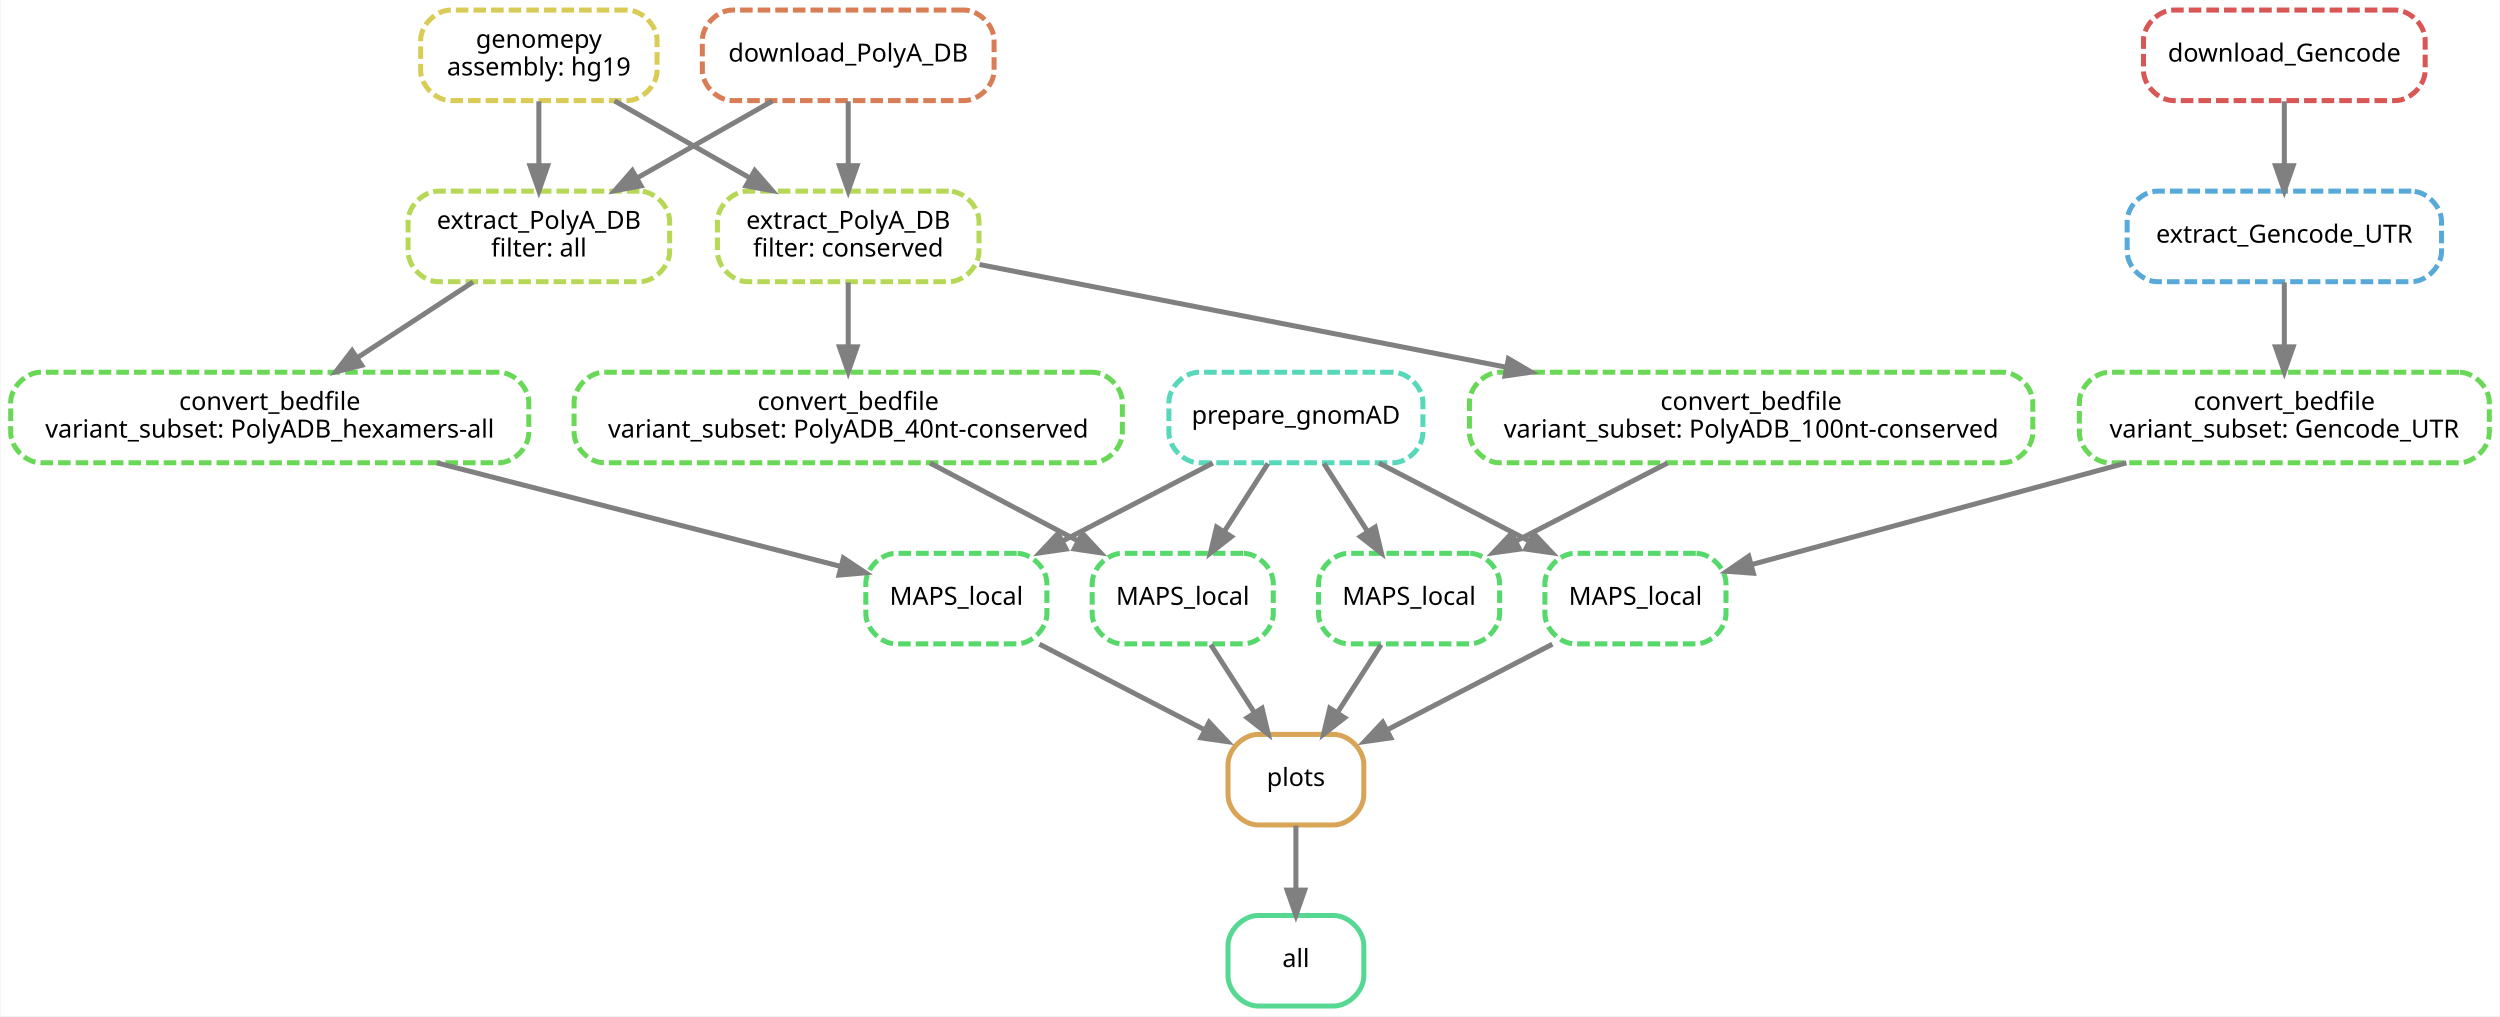
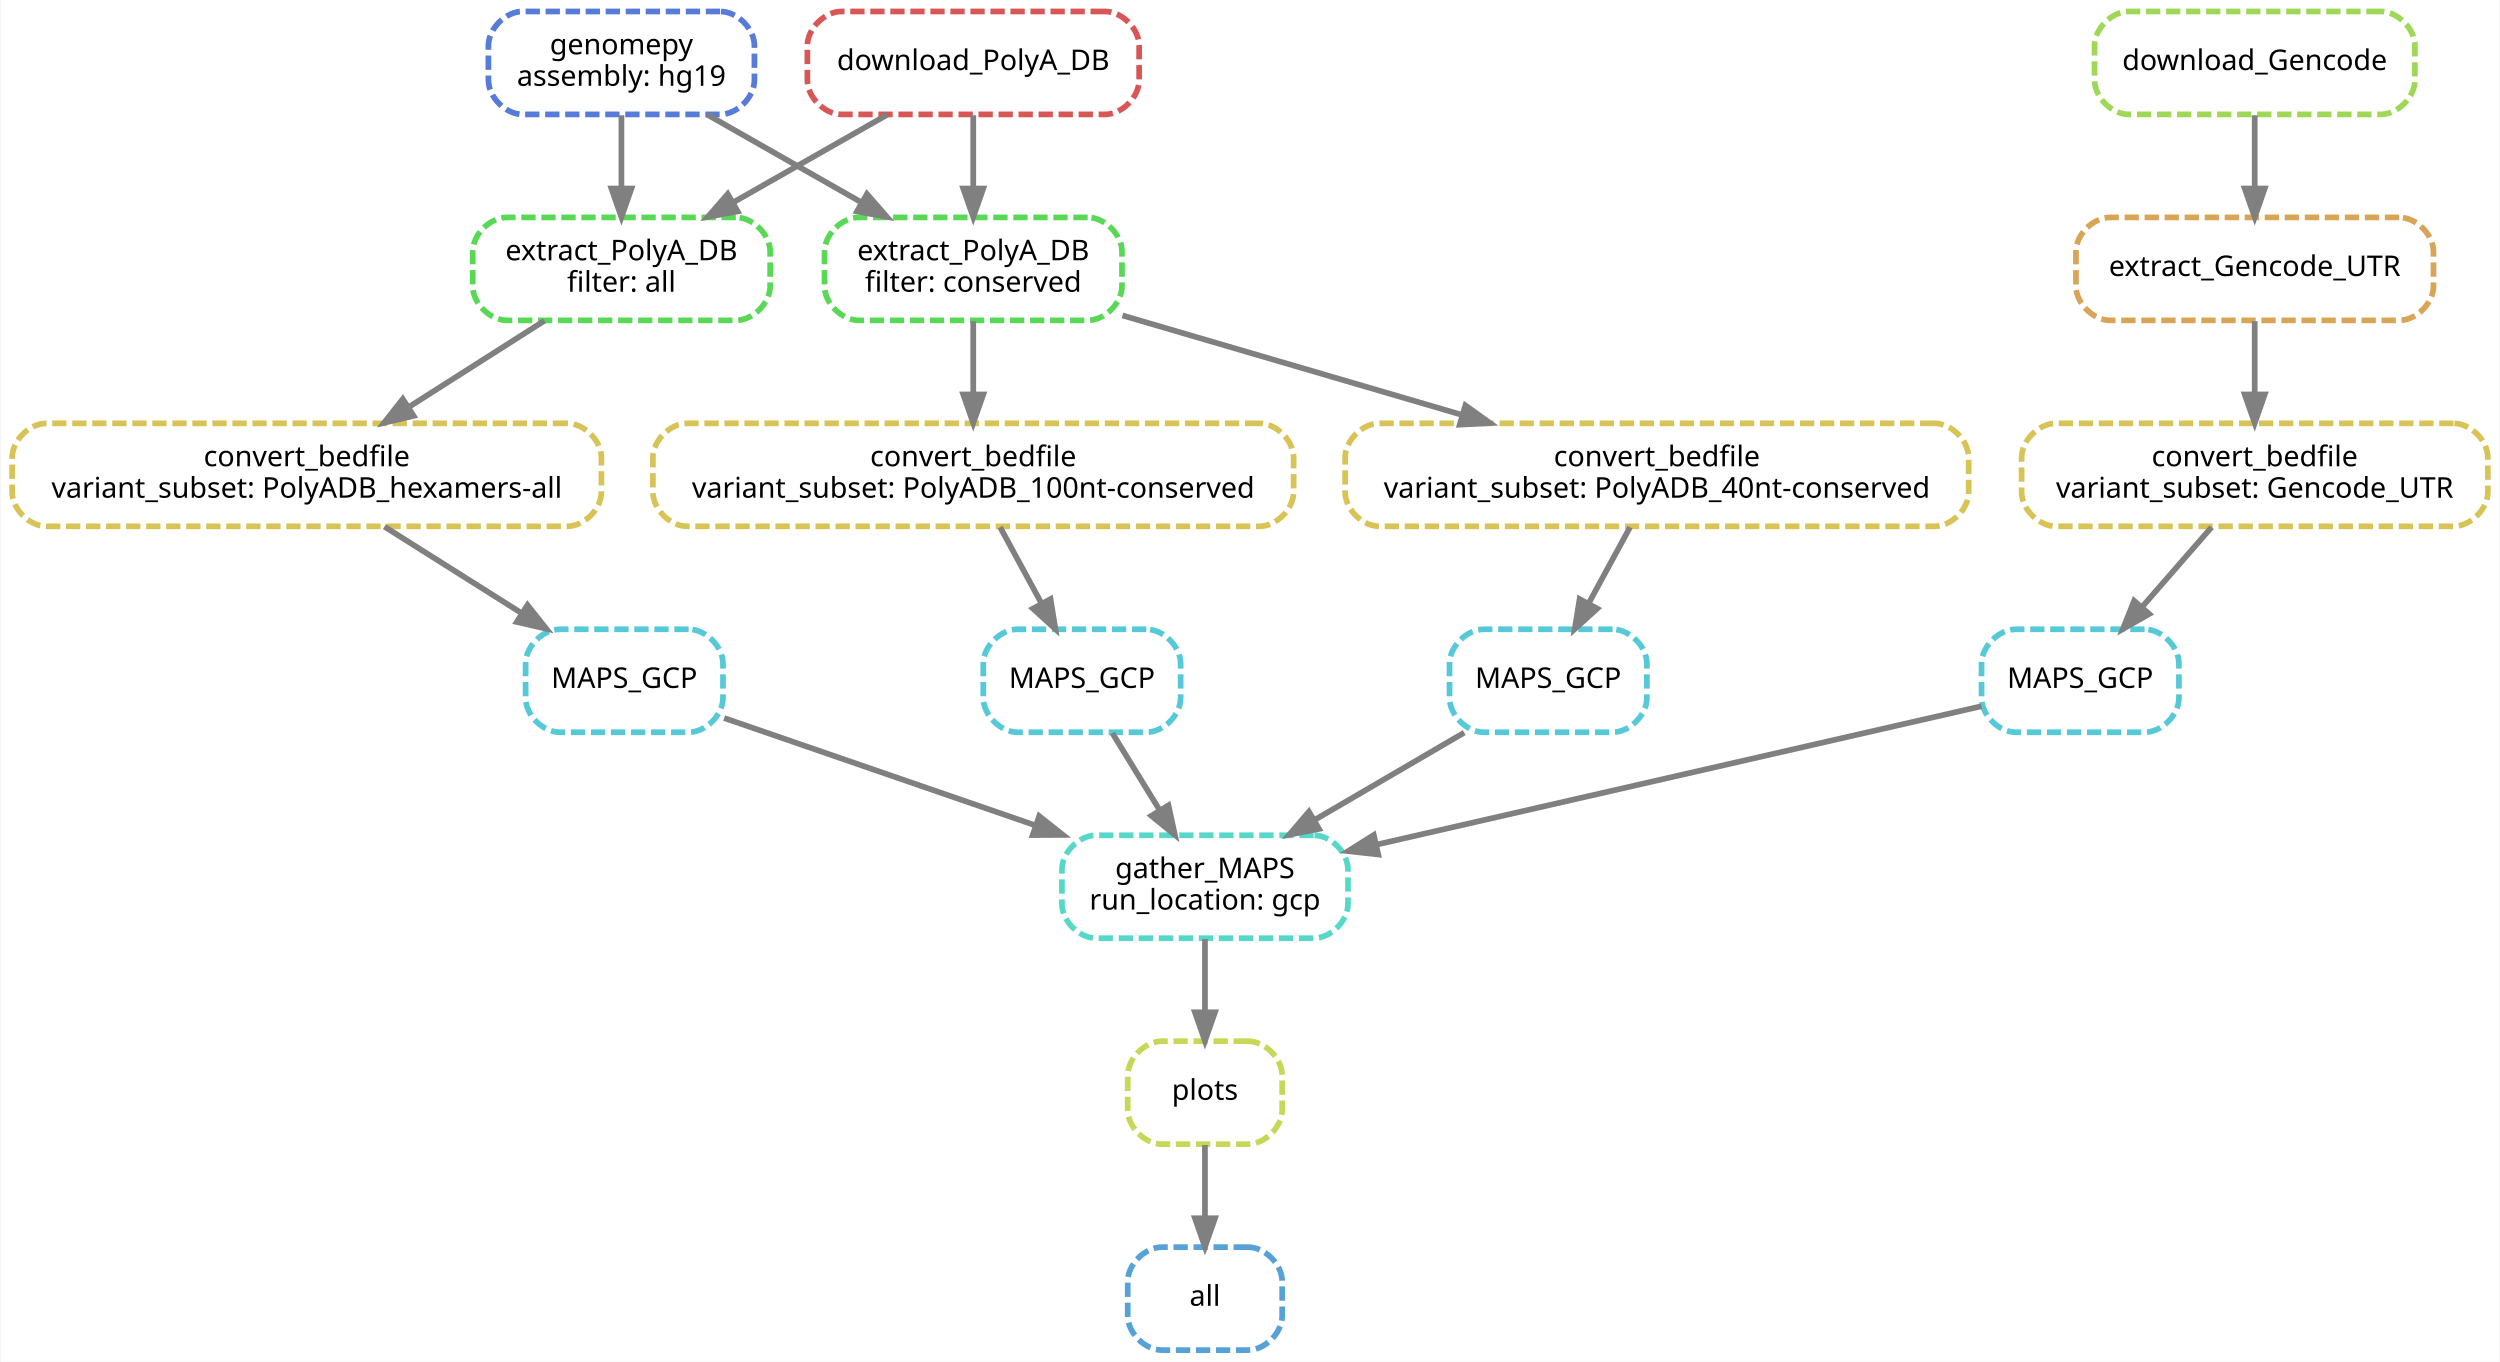
- <svg xmlns="http://www.w3.org/2000/svg" width="994pt" height="404pt" viewBox="0.00 0.00 993.50 404.00">
-   <g id="graph0" class="graph" transform="scale(1 1) rotate(0) translate(4 400)">
-     <polygon fill="white" stroke="transparent" points="-4,4 -4,-400 989.5,-400 989.5,4 -4,4" />
+ <svg xmlns="http://www.w3.org/2000/svg" width="874pt" height="476pt" viewBox="0.00 0.00 873.50 476.00">
+   <g id="graph0" class="graph" transform="scale(1 1) rotate(0) translate(4 472)">
+     <polygon fill="white" stroke="transparent" points="-4,4 -4,-472 869.5,-472 869.5,4 -4,4" />
    <g id="node1" class="node">
-       <path fill="none" stroke="#56d892" stroke-width="2" d="M526,-36C526,-36 496,-36 496,-36 490,-36 484,-30 484,-24 484,-24 484,-12 484,-12 484,-6 490,0 496,0 496,0 526,0 526,0 532,0 538,-6 538,-12 538,-12 538,-24 538,-24 538,-30 532,-36 526,-36" />
-       <text text-anchor="middle" x="511" y="-15.5" font-family="sans" font-size="10.00">all</text>
+       <path fill="none" stroke="#56a2d8" stroke-width="2" stroke-dasharray="5,2" d="M432,-36C432,-36 402,-36 402,-36 396,-36 390,-30 390,-24 390,-24 390,-12 390,-12 390,-6 396,0 402,0 402,0 432,0 432,0 438,0 444,-6 444,-12 444,-12 444,-24 444,-24 444,-30 438,-36 432,-36" />
+       <text text-anchor="middle" x="417" y="-15.5" font-family="sans" font-size="10.00">all</text>
    </g>
    <g id="node2" class="node">
-       <path fill="none" stroke="#d8a456" stroke-width="2" d="M526,-108C526,-108 496,-108 496,-108 490,-108 484,-102 484,-96 484,-96 484,-84 484,-84 484,-78 490,-72 496,-72 496,-72 526,-72 526,-72 532,-72 538,-78 538,-84 538,-84 538,-96 538,-96 538,-102 532,-108 526,-108" />
-       <text text-anchor="middle" x="511" y="-87.5" font-family="sans" font-size="10.00">plots</text>
+       <path fill="none" stroke="#c6d856" stroke-width="2" stroke-dasharray="5,2" d="M432,-108C432,-108 402,-108 402,-108 396,-108 390,-102 390,-96 390,-96 390,-84 390,-84 390,-78 396,-72 402,-72 402,-72 432,-72 432,-72 438,-72 444,-78 444,-84 444,-84 444,-96 444,-96 444,-102 438,-108 432,-108" />
+       <text text-anchor="middle" x="417" y="-87.5" font-family="sans" font-size="10.00">plots</text>
    </g>
    <g id="edge1" class="edge">
-       <path fill="none" stroke="grey" stroke-width="2" d="M511,-71.7C511,-63.98 511,-54.71 511,-46.11" />
-       <polygon fill="grey" stroke="grey" stroke-width="2" points="514.5,-46.1 511,-36.1 507.5,-46.1 514.5,-46.1" />
+       <path fill="none" stroke="grey" stroke-width="2" d="M417,-71.7C417,-63.98 417,-54.71 417,-46.11" />
+       <polygon fill="grey" stroke="grey" stroke-width="2" points="420.5,-46.1 417,-36.1 413.5,-46.1 420.5,-46.1" />
    </g>
    <g id="node3" class="node">
-       <path fill="none" stroke="#56d86b" stroke-width="2" stroke-dasharray="5,2" d="M490,-180C490,-180 442,-180 442,-180 436,-180 430,-174 430,-168 430,-168 430,-156 430,-156 430,-150 436,-144 442,-144 442,-144 490,-144 490,-144 496,-144 502,-150 502,-156 502,-156 502,-168 502,-168 502,-174 496,-180 490,-180" />
-       <text text-anchor="middle" x="466" y="-159.5" font-family="sans" font-size="10.00">MAPS_local</text>
+       <path fill="none" stroke="#56d8c9" stroke-width="2" stroke-dasharray="5,2" d="M455,-180C455,-180 379,-180 379,-180 373,-180 367,-174 367,-168 367,-168 367,-156 367,-156 367,-150 373,-144 379,-144 379,-144 455,-144 455,-144 461,-144 467,-150 467,-156 467,-156 467,-168 467,-168 467,-174 461,-180 455,-180" />
+       <text text-anchor="middle" x="417" y="-165" font-family="sans" font-size="10.00">gather_MAPS</text>
+       <text text-anchor="middle" x="417" y="-154" font-family="sans" font-size="10.00">run_location: gcp</text>
    </g>
    <g id="edge2" class="edge">
-       <path fill="none" stroke="grey" stroke-width="2" d="M477.12,-143.7C482.36,-135.56 488.7,-125.69 494.48,-116.7" />
-       <polygon fill="grey" stroke="grey" stroke-width="2" points="497.54,-118.41 500,-108.1 491.65,-114.62 497.54,-118.41" />
+       <path fill="none" stroke="grey" stroke-width="2" d="M417,-143.7C417,-135.98 417,-126.71 417,-118.11" />
+       <polygon fill="grey" stroke="grey" stroke-width="2" points="420.5,-118.1 417,-108.1 413.5,-118.1 420.5,-118.1" />
    </g>
    <g id="node4" class="node">
-       <path fill="none" stroke="#68d856" stroke-width="2" stroke-dasharray="5,2" d="M430,-252C430,-252 236,-252 236,-252 230,-252 224,-246 224,-240 224,-240 224,-228 224,-228 224,-222 230,-216 236,-216 236,-216 430,-216 430,-216 436,-216 442,-222 442,-228 442,-228 442,-240 442,-240 442,-246 436,-252 430,-252" />
-       <text text-anchor="middle" x="333" y="-237" font-family="sans" font-size="10.00">convert_bedfile</text>
-       <text text-anchor="middle" x="333" y="-226" font-family="sans" font-size="10.00">variant_subset: PolyADB_40nt-conserved</text>
+       <path fill="none" stroke="#56c9d8" stroke-width="2" stroke-dasharray="5,2" d="M559.5,-252C559.5,-252 514.5,-252 514.5,-252 508.5,-252 502.5,-246 502.5,-240 502.5,-240 502.5,-228 502.5,-228 502.5,-222 508.5,-216 514.5,-216 514.5,-216 559.5,-216 559.5,-216 565.5,-216 571.5,-222 571.5,-228 571.5,-228 571.5,-240 571.5,-240 571.5,-246 565.5,-252 559.5,-252" />
+       <text text-anchor="middle" x="537" y="-231.5" font-family="sans" font-size="10.00">MAPS_GCP</text>
+     </g>
+     <g id="edge3" class="edge">
+       <path fill="none" stroke="grey" stroke-width="2" d="M507.64,-215.88C491.95,-206.72 472.44,-195.34 455.55,-185.48" />
+       <polygon fill="grey" stroke="grey" stroke-width="2" points="456.87,-182.21 446.47,-180.19 453.34,-188.25 456.87,-182.21" />
+     </g>
+     <g id="node5" class="node">
+       <path fill="none" stroke="#d8c356" stroke-width="2" stroke-dasharray="5,2" d="M672,-324C672,-324 478,-324 478,-324 472,-324 466,-318 466,-312 466,-312 466,-300 466,-300 466,-294 472,-288 478,-288 478,-288 672,-288 672,-288 678,-288 684,-294 684,-300 684,-300 684,-312 684,-312 684,-318 678,-324 672,-324" />
+       <text text-anchor="middle" x="575" y="-309" font-family="sans" font-size="10.00">convert_bedfile</text>
+       <text text-anchor="middle" x="575" y="-298" font-family="sans" font-size="10.00">variant_subset: PolyADB_40nt-conserved</text>
+     </g>
+     <g id="edge7" class="edge">
+       <path fill="none" stroke="grey" stroke-width="2" d="M565.61,-287.7C561.24,-279.64 555.94,-269.89 551.1,-260.98" />
+       <polygon fill="grey" stroke="grey" stroke-width="2" points="554.13,-259.22 546.29,-252.1 547.98,-262.56 554.13,-259.22" />
+     </g>
+     <g id="node6" class="node">
+       <path fill="none" stroke="#59d856" stroke-width="2" stroke-dasharray="5,2" d="M376,-396C376,-396 296,-396 296,-396 290,-396 284,-390 284,-384 284,-384 284,-372 284,-372 284,-366 290,-360 296,-360 296,-360 376,-360 376,-360 382,-360 388,-366 388,-372 388,-372 388,-384 388,-384 388,-390 382,-396 376,-396" />
+       <text text-anchor="middle" x="336" y="-381" font-family="sans" font-size="10.00">extract_PolyA_DB</text>
+       <text text-anchor="middle" x="336" y="-370" font-family="sans" font-size="10.00">filter: conserved</text>
+     </g>
+     <g id="edge8" class="edge">
+       <path fill="none" stroke="grey" stroke-width="2" d="M388.15,-361.72C422.95,-351.53 469.06,-338.03 506.77,-326.98" />
+       <polygon fill="grey" stroke="grey" stroke-width="2" points="508.05,-330.26 516.67,-324.09 506.08,-323.54 508.05,-330.26" />
+     </g>
+     <g id="node10" class="node">
+       <path fill="none" stroke="#d8c356" stroke-width="2" stroke-dasharray="5,2" d="M436,-324C436,-324 236,-324 236,-324 230,-324 224,-318 224,-312 224,-312 224,-300 224,-300 224,-294 230,-288 236,-288 236,-288 436,-288 436,-288 442,-288 448,-294 448,-300 448,-300 448,-312 448,-312 448,-318 442,-324 436,-324" />
+       <text text-anchor="middle" x="336" y="-309" font-family="sans" font-size="10.00">convert_bedfile</text>
+       <text text-anchor="middle" x="336" y="-298" font-family="sans" font-size="10.00">variant_subset: PolyADB_100nt-conserved</text>
+     </g>
+     <g id="edge12" class="edge">
+       <path fill="none" stroke="grey" stroke-width="2" d="M336,-359.7C336,-351.98 336,-342.71 336,-334.11" />
+       <polygon fill="grey" stroke="grey" stroke-width="2" points="339.5,-334.1 336,-324.1 332.5,-334.1 339.5,-334.1" />
+     </g>
+     <g id="node7" class="node">
+       <path fill="none" stroke="#d85656" stroke-width="2" stroke-dasharray="5,2" d="M382,-468C382,-468 290,-468 290,-468 284,-468 278,-462 278,-456 278,-456 278,-444 278,-444 278,-438 284,-432 290,-432 290,-432 382,-432 382,-432 388,-432 394,-438 394,-444 394,-444 394,-456 394,-456 394,-462 388,-468 382,-468" />
+       <text text-anchor="middle" x="336" y="-447.5" font-family="sans" font-size="10.00">download_PolyA_DB</text>
+     </g>
+     <g id="edge9" class="edge">
+       <path fill="none" stroke="grey" stroke-width="2" d="M336,-431.7C336,-423.98 336,-414.71 336,-406.11" />
+       <polygon fill="grey" stroke="grey" stroke-width="2" points="339.5,-406.1 336,-396.1 332.5,-406.1 339.5,-406.1" />
+     </g>
+     <g id="node13" class="node">
+       <path fill="none" stroke="#59d856" stroke-width="2" stroke-dasharray="5,2" d="M253,-396C253,-396 173,-396 173,-396 167,-396 161,-390 161,-384 161,-384 161,-372 161,-372 161,-366 167,-360 173,-360 173,-360 253,-360 253,-360 259,-360 265,-366 265,-372 265,-372 265,-384 265,-384 265,-390 259,-396 253,-396" />
+       <text text-anchor="middle" x="213" y="-381" font-family="sans" font-size="10.00">extract_PolyA_DB</text>
+       <text text-anchor="middle" x="213" y="-370" font-family="sans" font-size="10.00">filter: all</text>
+     </g>
+     <g id="edge15" class="edge">
+       <path fill="none" stroke="grey" stroke-width="2" d="M305.91,-431.88C289.68,-422.64 269.46,-411.13 252.03,-401.21" />
+       <polygon fill="grey" stroke="grey" stroke-width="2" points="253.63,-398.09 243.2,-396.19 250.16,-404.18 253.63,-398.09" />
+     </g>
+     <g id="node8" class="node">
+       <path fill="none" stroke="#567bd8" stroke-width="2" stroke-dasharray="5,2" d="M247.5,-468C247.5,-468 178.5,-468 178.5,-468 172.5,-468 166.5,-462 166.5,-456 166.5,-456 166.5,-444 166.5,-444 166.5,-438 172.5,-432 178.5,-432 178.5,-432 247.5,-432 247.5,-432 253.5,-432 259.5,-438 259.5,-444 259.5,-444 259.5,-456 259.5,-456 259.5,-462 253.5,-468 247.5,-468" />
+       <text text-anchor="middle" x="213" y="-453" font-family="sans" font-size="10.00">genomepy</text>
+       <text text-anchor="middle" x="213" y="-442" font-family="sans" font-size="10.00">assembly: hg19</text>
+     </g>
+     <g id="edge10" class="edge">
+       <path fill="none" stroke="grey" stroke-width="2" d="M243.09,-431.88C259.32,-422.64 279.54,-411.13 296.97,-401.21" />
+       <polygon fill="grey" stroke="grey" stroke-width="2" points="298.84,-404.18 305.8,-396.19 295.37,-398.09 298.84,-404.18" />
+     </g>
+     <g id="edge16" class="edge">
+       <path fill="none" stroke="grey" stroke-width="2" d="M213,-431.7C213,-423.98 213,-414.71 213,-406.11" />
+       <polygon fill="grey" stroke="grey" stroke-width="2" points="216.5,-406.1 213,-396.1 209.5,-406.1 216.5,-406.1" />
+     </g>
+     <g id="node9" class="node">
+       <path fill="none" stroke="#56c9d8" stroke-width="2" stroke-dasharray="5,2" d="M396.5,-252C396.5,-252 351.5,-252 351.5,-252 345.5,-252 339.5,-246 339.5,-240 339.5,-240 339.5,-228 339.5,-228 339.5,-222 345.5,-216 351.5,-216 351.5,-216 396.5,-216 396.5,-216 402.5,-216 408.5,-222 408.5,-228 408.5,-228 408.5,-240 408.5,-240 408.5,-246 402.5,-252 396.5,-252" />
+       <text text-anchor="middle" x="374" y="-231.5" font-family="sans" font-size="10.00">MAPS_GCP</text>
+     </g>
+     <g id="edge4" class="edge">
+       <path fill="none" stroke="grey" stroke-width="2" d="M384.63,-215.7C389.63,-207.56 395.69,-197.69 401.21,-188.7" />
+       <polygon fill="grey" stroke="grey" stroke-width="2" points="404.24,-190.46 406.49,-180.1 398.28,-186.79 404.24,-190.46" />
+     </g>
+     <g id="edge11" class="edge">
+       <path fill="none" stroke="grey" stroke-width="2" d="M345.39,-287.7C349.76,-279.64 355.06,-269.89 359.9,-260.98" />
+       <polygon fill="grey" stroke="grey" stroke-width="2" points="363.02,-262.56 364.71,-252.1 356.87,-259.22 363.02,-262.56" />
+     </g>
+     <g id="node11" class="node">
+       <path fill="none" stroke="#56c9d8" stroke-width="2" stroke-dasharray="5,2" d="M236.5,-252C236.5,-252 191.5,-252 191.5,-252 185.5,-252 179.5,-246 179.5,-240 179.5,-240 179.5,-228 179.5,-228 179.5,-222 185.5,-216 191.5,-216 191.5,-216 236.5,-216 236.5,-216 242.5,-216 248.5,-222 248.5,-228 248.5,-228 248.5,-240 248.5,-240 248.5,-246 242.5,-252 236.5,-252" />
+       <text text-anchor="middle" x="214" y="-231.5" font-family="sans" font-size="10.00">MAPS_GCP</text>
+     </g>
+     <g id="edge5" class="edge">
+       <path fill="none" stroke="grey" stroke-width="2" d="M248.9,-220.97C278.74,-210.68 322.33,-195.64 357.65,-183.47" />
+       <polygon fill="grey" stroke="grey" stroke-width="2" points="359.06,-186.68 367.37,-180.11 356.78,-180.06 359.06,-186.68" />
+     </g>
+     <g id="node12" class="node">
+       <path fill="none" stroke="#d8c356" stroke-width="2" stroke-dasharray="5,2" d="M194,-324C194,-324 12,-324 12,-324 6,-324 0,-318 0,-312 0,-312 0,-300 0,-300 0,-294 6,-288 12,-288 12,-288 194,-288 194,-288 200,-288 206,-294 206,-300 206,-300 206,-312 206,-312 206,-318 200,-324 194,-324" />
+       <text text-anchor="middle" x="103" y="-309" font-family="sans" font-size="10.00">convert_bedfile</text>
+       <text text-anchor="middle" x="103" y="-298" font-family="sans" font-size="10.00">variant_subset: PolyADB_hexamers-all</text>
+     </g>
+     <g id="edge13" class="edge">
+       <path fill="none" stroke="grey" stroke-width="2" d="M130.15,-287.88C144.53,-278.81 162.38,-267.55 177.91,-257.76" />
+       <polygon fill="grey" stroke="grey" stroke-width="2" points="180.15,-260.48 186.74,-252.19 176.42,-254.56 180.15,-260.48" />
+     </g>
+     <g id="edge14" class="edge">
+       <path fill="none" stroke="grey" stroke-width="2" d="M186.09,-359.88C171.84,-350.81 154.15,-339.55 138.76,-329.76" />
+       <polygon fill="grey" stroke="grey" stroke-width="2" points="140.33,-326.61 130.01,-324.19 136.57,-332.51 140.33,-326.61" />
+     </g>
+     <g id="node14" class="node">
+       <path fill="none" stroke="#56c9d8" stroke-width="2" stroke-dasharray="5,2" d="M745.5,-252C745.5,-252 700.5,-252 700.5,-252 694.5,-252 688.5,-246 688.5,-240 688.5,-240 688.5,-228 688.5,-228 688.5,-222 694.5,-216 700.5,-216 700.5,-216 745.5,-216 745.5,-216 751.5,-216 757.5,-222 757.5,-228 757.5,-228 757.5,-240 757.5,-240 757.5,-246 751.5,-252 745.5,-252" />
+       <text text-anchor="middle" x="723" y="-231.5" font-family="sans" font-size="10.00">MAPS_GCP</text>
    </g>
    <g id="edge6" class="edge">
-       <path fill="none" stroke="grey" stroke-width="2" d="M365.54,-215.88C383.25,-206.55 405.35,-194.92 424.32,-184.94" />
-       <polygon fill="grey" stroke="grey" stroke-width="2" points="426.12,-187.94 433.34,-180.19 422.86,-181.75 426.12,-187.94" />
+       <path fill="none" stroke="grey" stroke-width="2" d="M688.49,-225.11C637.16,-213.36 539.97,-191.13 476.88,-176.7" />
+       <polygon fill="grey" stroke="grey" stroke-width="2" points="477.58,-173.27 467.06,-174.45 476.02,-180.09 477.58,-173.27" />
    </g>
-     <g id="node5" class="node">
-       <path fill="none" stroke="#b6d856" stroke-width="2" stroke-dasharray="5,2" d="M373,-324C373,-324 293,-324 293,-324 287,-324 281,-318 281,-312 281,-312 281,-300 281,-300 281,-294 287,-288 293,-288 293,-288 373,-288 373,-288 379,-288 385,-294 385,-300 385,-300 385,-312 385,-312 385,-318 379,-324 373,-324" />
-       <text text-anchor="middle" x="333" y="-309" font-family="sans" font-size="10.00">extract_PolyA_DB</text>
-       <text text-anchor="middle" x="333" y="-298" font-family="sans" font-size="10.00">filter: conserved</text>
-     </g>
-     <g id="edge8" class="edge">
-       <path fill="none" stroke="grey" stroke-width="2" d="M333,-287.7C333,-279.98 333,-270.71 333,-262.11" />
-       <polygon fill="grey" stroke="grey" stroke-width="2" points="336.5,-262.1 333,-252.1 329.5,-262.1 336.5,-262.1" />
-     </g>
-     <g id="node10" class="node">
-       <path fill="none" stroke="#68d856" stroke-width="2" stroke-dasharray="5,2" d="M792,-252C792,-252 592,-252 592,-252 586,-252 580,-246 580,-240 580,-240 580,-228 580,-228 580,-222 586,-216 592,-216 592,-216 792,-216 792,-216 798,-216 804,-222 804,-228 804,-228 804,-240 804,-240 804,-246 798,-252 792,-252" />
-       <text text-anchor="middle" x="692" y="-237" font-family="sans" font-size="10.00">convert_bedfile</text>
-       <text text-anchor="middle" x="692" y="-226" font-family="sans" font-size="10.00">variant_subset: PolyADB_100nt-conserved</text>
-     </g>
-     <g id="edge13" class="edge">
-       <path fill="none" stroke="grey" stroke-width="2" d="M385.2,-294.82C439.86,-284.16 526.97,-267.18 594.42,-254.03" />
-       <polygon fill="grey" stroke="grey" stroke-width="2" points="595.5,-257.38 604.65,-252.03 594.16,-250.51 595.5,-257.38" />
-     </g>
-     <g id="node6" class="node">
-       <path fill="none" stroke="#d87d56" stroke-width="2" stroke-dasharray="5,2" d="M379,-396C379,-396 287,-396 287,-396 281,-396 275,-390 275,-384 275,-384 275,-372 275,-372 275,-366 281,-360 287,-360 287,-360 379,-360 379,-360 385,-360 391,-366 391,-372 391,-372 391,-384 391,-384 391,-390 385,-396 379,-396" />
-       <text text-anchor="middle" x="333" y="-375.5" font-family="sans" font-size="10.00">download_PolyA_DB</text>
-     </g>
-     <g id="edge9" class="edge">
-       <path fill="none" stroke="grey" stroke-width="2" d="M333,-359.7C333,-351.98 333,-342.71 333,-334.11" />
-       <polygon fill="grey" stroke="grey" stroke-width="2" points="336.5,-334.1 333,-324.1 329.5,-334.1 336.5,-334.1" />
-     </g>
-     <g id="node13" class="node">
-       <path fill="none" stroke="#b6d856" stroke-width="2" stroke-dasharray="5,2" d="M250,-324C250,-324 170,-324 170,-324 164,-324 158,-318 158,-312 158,-312 158,-300 158,-300 158,-294 164,-288 170,-288 170,-288 250,-288 250,-288 256,-288 262,-294 262,-300 262,-300 262,-312 262,-312 262,-318 256,-324 250,-324" />
-       <text text-anchor="middle" x="210" y="-309" font-family="sans" font-size="10.00">extract_PolyA_DB</text>
-       <text text-anchor="middle" x="210" y="-298" font-family="sans" font-size="10.00">filter: all</text>
+     <g id="node15" class="node">
+       <path fill="none" stroke="#d8c356" stroke-width="2" stroke-dasharray="5,2" d="M853.5,-324C853.5,-324 714.5,-324 714.5,-324 708.5,-324 702.5,-318 702.5,-312 702.5,-312 702.5,-300 702.5,-300 702.5,-294 708.5,-288 714.5,-288 714.5,-288 853.5,-288 853.5,-288 859.5,-288 865.5,-294 865.5,-300 865.5,-300 865.5,-312 865.5,-312 865.5,-318 859.5,-324 853.5,-324" />
+       <text text-anchor="middle" x="784" y="-309" font-family="sans" font-size="10.00">convert_bedfile</text>
+       <text text-anchor="middle" x="784" y="-298" font-family="sans" font-size="10.00">variant_subset: Gencode_UTR</text>
    </g>
    <g id="edge17" class="edge">
-       <path fill="none" stroke="grey" stroke-width="2" d="M302.91,-359.88C286.68,-350.64 266.46,-339.13 249.03,-329.21" />
-       <polygon fill="grey" stroke="grey" stroke-width="2" points="250.63,-326.09 240.2,-324.19 247.16,-332.18 250.63,-326.09" />
+       <path fill="none" stroke="grey" stroke-width="2" d="M768.92,-287.7C761.61,-279.3 752.69,-269.07 744.66,-259.86" />
+       <polygon fill="grey" stroke="grey" stroke-width="2" points="747.11,-257.34 737.91,-252.1 741.84,-261.94 747.11,-257.34" />
    </g>
-     <g id="node7" class="node">
-       <path fill="none" stroke="#d8cb56" stroke-width="2" stroke-dasharray="5,2" d="M245,-396C245,-396 175,-396 175,-396 169,-396 163,-390 163,-384 163,-384 163,-372 163,-372 163,-366 169,-360 175,-360 175,-360 245,-360 245,-360 251,-360 257,-366 257,-372 257,-372 257,-384 257,-384 257,-390 251,-396 245,-396" />
-       <text text-anchor="middle" x="210" y="-381" font-family="sans" font-size="10.00">genomepy</text>
-       <text text-anchor="middle" x="210" y="-370" font-family="sans" font-size="10.00">assembly: hg19</text>
-     </g>
-     <g id="edge10" class="edge">
-       <path fill="none" stroke="grey" stroke-width="2" d="M240.09,-359.88C256.32,-350.64 276.54,-339.13 293.97,-329.21" />
-       <polygon fill="grey" stroke="grey" stroke-width="2" points="295.84,-332.18 302.8,-324.19 292.37,-326.09 295.84,-332.18" />
+     <g id="node16" class="node">
+       <path fill="none" stroke="#d8a456" stroke-width="2" stroke-dasharray="5,2" d="M834.5,-396C834.5,-396 733.5,-396 733.5,-396 727.5,-396 721.5,-390 721.5,-384 721.5,-384 721.5,-372 721.5,-372 721.5,-366 727.5,-360 733.5,-360 733.5,-360 834.5,-360 834.5,-360 840.5,-360 846.5,-366 846.5,-372 846.5,-372 846.5,-384 846.5,-384 846.5,-390 840.5,-396 834.5,-396" />
+       <text text-anchor="middle" x="784" y="-375.5" font-family="sans" font-size="10.00">extract_Gencode_UTR</text>
    </g>
    <g id="edge18" class="edge">
-       <path fill="none" stroke="grey" stroke-width="2" d="M210,-359.7C210,-351.98 210,-342.71 210,-334.11" />
-       <polygon fill="grey" stroke="grey" stroke-width="2" points="213.5,-334.1 210,-324.1 206.5,-334.1 213.5,-334.1" />
+       <path fill="none" stroke="grey" stroke-width="2" d="M784,-359.7C784,-351.98 784,-342.71 784,-334.11" />
+       <polygon fill="grey" stroke="grey" stroke-width="2" points="787.5,-334.1 784,-324.1 780.5,-334.1 787.5,-334.1" />
    </g>
-     <g id="node8" class="node">
-       <path fill="none" stroke="#56d8b9" stroke-width="2" stroke-dasharray="5,2" d="M549.5,-252C549.5,-252 472.5,-252 472.5,-252 466.5,-252 460.5,-246 460.5,-240 460.5,-240 460.5,-228 460.5,-228 460.5,-222 466.5,-216 472.5,-216 472.5,-216 549.5,-216 549.5,-216 555.5,-216 561.5,-222 561.5,-228 561.5,-228 561.5,-240 561.5,-240 561.5,-246 555.5,-252 549.5,-252" />
-       <text text-anchor="middle" x="511" y="-231.5" font-family="sans" font-size="10.00">prepare_gnomAD</text>
-     </g>
-     <g id="edge7" class="edge">
-       <path fill="none" stroke="grey" stroke-width="2" d="M499.88,-215.7C494.64,-207.56 488.3,-197.69 482.52,-188.7" />
-       <polygon fill="grey" stroke="grey" stroke-width="2" points="485.35,-186.62 477,-180.1 479.46,-190.41 485.35,-186.62" />
-     </g>
-     <g id="node9" class="node">
-       <path fill="none" stroke="#56d86b" stroke-width="2" stroke-dasharray="5,2" d="M580,-180C580,-180 532,-180 532,-180 526,-180 520,-174 520,-168 520,-168 520,-156 520,-156 520,-150 526,-144 532,-144 532,-144 580,-144 580,-144 586,-144 592,-150 592,-156 592,-156 592,-168 592,-168 592,-174 586,-180 580,-180" />
-       <text text-anchor="middle" x="556" y="-159.5" font-family="sans" font-size="10.00">MAPS_local</text>
-     </g>
-     <g id="edge12" class="edge">
-       <path fill="none" stroke="grey" stroke-width="2" d="M522.12,-215.7C527.36,-207.56 533.7,-197.69 539.48,-188.7" />
-       <polygon fill="grey" stroke="grey" stroke-width="2" points="542.54,-190.41 545,-180.1 536.65,-186.62 542.54,-190.41" />
-     </g>
-     <g id="node11" class="node">
-       <path fill="none" stroke="#56d86b" stroke-width="2" stroke-dasharray="5,2" d="M400,-180C400,-180 352,-180 352,-180 346,-180 340,-174 340,-168 340,-168 340,-156 340,-156 340,-150 346,-144 352,-144 352,-144 400,-144 400,-144 406,-144 412,-150 412,-156 412,-156 412,-168 412,-168 412,-174 406,-180 400,-180" />
-       <text text-anchor="middle" x="376" y="-159.5" font-family="sans" font-size="10.00">MAPS_local</text>
-     </g>
-     <g id="edge15" class="edge">
-       <path fill="none" stroke="grey" stroke-width="2" d="M477.98,-215.88C459.92,-206.51 437.35,-194.81 418.05,-184.8" />
-       <polygon fill="grey" stroke="grey" stroke-width="2" points="419.64,-181.69 409.15,-180.19 416.42,-187.9 419.64,-181.69" />
-     </g>
-     <g id="node14" class="node">
-       <path fill="none" stroke="#56d86b" stroke-width="2" stroke-dasharray="5,2" d="M670,-180C670,-180 622,-180 622,-180 616,-180 610,-174 610,-168 610,-168 610,-156 610,-156 610,-150 616,-144 622,-144 622,-144 670,-144 670,-144 676,-144 682,-150 682,-156 682,-156 682,-168 682,-168 682,-174 676,-180 670,-180" />
-       <text text-anchor="middle" x="646" y="-159.5" font-family="sans" font-size="10.00">MAPS_local</text>
-     </g>
-     <g id="edge20" class="edge">
-       <path fill="none" stroke="grey" stroke-width="2" d="M544.02,-215.88C562.08,-206.51 584.65,-194.81 603.95,-184.8" />
-       <polygon fill="grey" stroke="grey" stroke-width="2" points="605.58,-187.9 612.85,-180.19 602.36,-181.69 605.58,-187.9" />
-     </g>
-     <g id="edge3" class="edge">
-       <path fill="none" stroke="grey" stroke-width="2" d="M544.88,-143.7C539.64,-135.56 533.3,-125.69 527.52,-116.7" />
-       <polygon fill="grey" stroke="grey" stroke-width="2" points="530.35,-114.62 522,-108.1 524.46,-118.41 530.35,-114.62" />
-     </g>
-     <g id="edge11" class="edge">
-       <path fill="none" stroke="grey" stroke-width="2" d="M658.73,-215.88C640.54,-206.51 617.81,-194.81 598.36,-184.8" />
-       <polygon fill="grey" stroke="grey" stroke-width="2" points="599.89,-181.65 589.4,-180.19 596.69,-187.88 599.89,-181.65" />
-     </g>
-     <g id="edge4" class="edge">
-       <path fill="none" stroke="grey" stroke-width="2" d="M409.02,-143.88C428.93,-133.56 454.29,-120.4 474.75,-109.8" />
-       <polygon fill="grey" stroke="grey" stroke-width="2" points="476.5,-112.83 483.76,-105.12 473.27,-106.62 476.5,-112.83" />
-     </g>
-     <g id="node12" class="node">
-       <path fill="none" stroke="#68d856" stroke-width="2" stroke-dasharray="5,2" d="M194,-252C194,-252 12,-252 12,-252 6,-252 0,-246 0,-240 0,-240 0,-228 0,-228 0,-222 6,-216 12,-216 12,-216 194,-216 194,-216 200,-216 206,-222 206,-228 206,-228 206,-240 206,-240 206,-246 200,-252 194,-252" />
-       <text text-anchor="middle" x="103" y="-237" font-family="sans" font-size="10.00">convert_bedfile</text>
-       <text text-anchor="middle" x="103" y="-226" font-family="sans" font-size="10.00">variant_subset: PolyADB_hexamers-all</text>
-     </g>
-     <g id="edge14" class="edge">
-       <path fill="none" stroke="grey" stroke-width="2" d="M169.43,-215.97C219.22,-203.2 286.06,-186.06 330.05,-174.78" />
-       <polygon fill="grey" stroke="grey" stroke-width="2" points="331.08,-178.13 339.9,-172.26 329.34,-171.35 331.08,-178.13" />
-     </g>
-     <g id="edge16" class="edge">
-       <path fill="none" stroke="grey" stroke-width="2" d="M183.82,-287.88C169.96,-278.81 152.76,-267.55 137.79,-257.76" />
-       <polygon fill="grey" stroke="grey" stroke-width="2" points="139.56,-254.74 129.28,-252.19 135.73,-260.59 139.56,-254.74" />
-     </g>
-     <g id="edge5" class="edge">
-       <path fill="none" stroke="grey" stroke-width="2" d="M612.98,-143.88C593.07,-133.56 567.71,-120.4 547.25,-109.8" />
-       <polygon fill="grey" stroke="grey" stroke-width="2" points="548.73,-106.62 538.24,-105.12 545.5,-112.83 548.73,-106.62" />
-     </g>
-     <g id="node15" class="node">
-       <path fill="none" stroke="#68d856" stroke-width="2" stroke-dasharray="5,2" d="M973.5,-252C973.5,-252 834.5,-252 834.5,-252 828.5,-252 822.5,-246 822.5,-240 822.5,-240 822.5,-228 822.5,-228 822.5,-222 828.5,-216 834.5,-216 834.5,-216 973.5,-216 973.5,-216 979.5,-216 985.5,-222 985.5,-228 985.5,-228 985.5,-240 985.5,-240 985.5,-246 979.5,-252 973.5,-252" />
-       <text text-anchor="middle" x="904" y="-237" font-family="sans" font-size="10.00">convert_bedfile</text>
-       <text text-anchor="middle" x="904" y="-226" font-family="sans" font-size="10.00">variant_subset: Gencode_UTR</text>
+     <g id="node17" class="node">
+       <path fill="none" stroke="#9fd856" stroke-width="2" stroke-dasharray="5,2" d="M828,-468C828,-468 740,-468 740,-468 734,-468 728,-462 728,-456 728,-456 728,-444 728,-444 728,-438 734,-432 740,-432 740,-432 828,-432 828,-432 834,-432 840,-438 840,-444 840,-444 840,-456 840,-456 840,-462 834,-468 828,-468" />
+       <text text-anchor="middle" x="784" y="-447.5" font-family="sans" font-size="10.00">download_Gencode</text>
    </g>
    <g id="edge19" class="edge">
-       <path fill="none" stroke="grey" stroke-width="2" d="M841.22,-215.97C795.19,-203.48 733.74,-186.81 692.17,-175.53" />
-       <polygon fill="grey" stroke="grey" stroke-width="2" points="692.88,-172.09 682.31,-172.85 691.05,-178.85 692.88,-172.09" />
-     </g>
-     <g id="node16" class="node">
-       <path fill="none" stroke="#56a9d8" stroke-width="2" stroke-dasharray="5,2" d="M954.5,-324C954.5,-324 853.5,-324 853.5,-324 847.5,-324 841.5,-318 841.5,-312 841.5,-312 841.5,-300 841.5,-300 841.5,-294 847.5,-288 853.5,-288 853.5,-288 954.5,-288 954.5,-288 960.5,-288 966.5,-294 966.5,-300 966.5,-300 966.5,-312 966.5,-312 966.5,-318 960.5,-324 954.5,-324" />
-       <text text-anchor="middle" x="904" y="-303.5" font-family="sans" font-size="10.00">extract_Gencode_UTR</text>
-     </g>
-     <g id="edge21" class="edge">
-       <path fill="none" stroke="grey" stroke-width="2" d="M904,-287.7C904,-279.98 904,-270.71 904,-262.11" />
-       <polygon fill="grey" stroke="grey" stroke-width="2" points="907.5,-262.1 904,-252.1 900.5,-262.1 907.5,-262.1" />
-     </g>
-     <g id="node17" class="node">
-       <path fill="none" stroke="#d85656" stroke-width="2" stroke-dasharray="5,2" d="M948,-396C948,-396 860,-396 860,-396 854,-396 848,-390 848,-384 848,-384 848,-372 848,-372 848,-366 854,-360 860,-360 860,-360 948,-360 948,-360 954,-360 960,-366 960,-372 960,-372 960,-384 960,-384 960,-390 954,-396 948,-396" />
-       <text text-anchor="middle" x="904" y="-375.5" font-family="sans" font-size="10.00">download_Gencode</text>
-     </g>
-     <g id="edge22" class="edge">
-       <path fill="none" stroke="grey" stroke-width="2" d="M904,-359.7C904,-351.98 904,-342.71 904,-334.11" />
-       <polygon fill="grey" stroke="grey" stroke-width="2" points="907.5,-334.1 904,-324.1 900.5,-334.1 907.5,-334.1" />
+       <path fill="none" stroke="grey" stroke-width="2" d="M784,-431.7C784,-423.98 784,-414.71 784,-406.11" />
+       <polygon fill="grey" stroke="grey" stroke-width="2" points="787.5,-406.1 784,-396.1 780.5,-406.1 787.5,-406.1" />
    </g>
  </g>
</svg>
